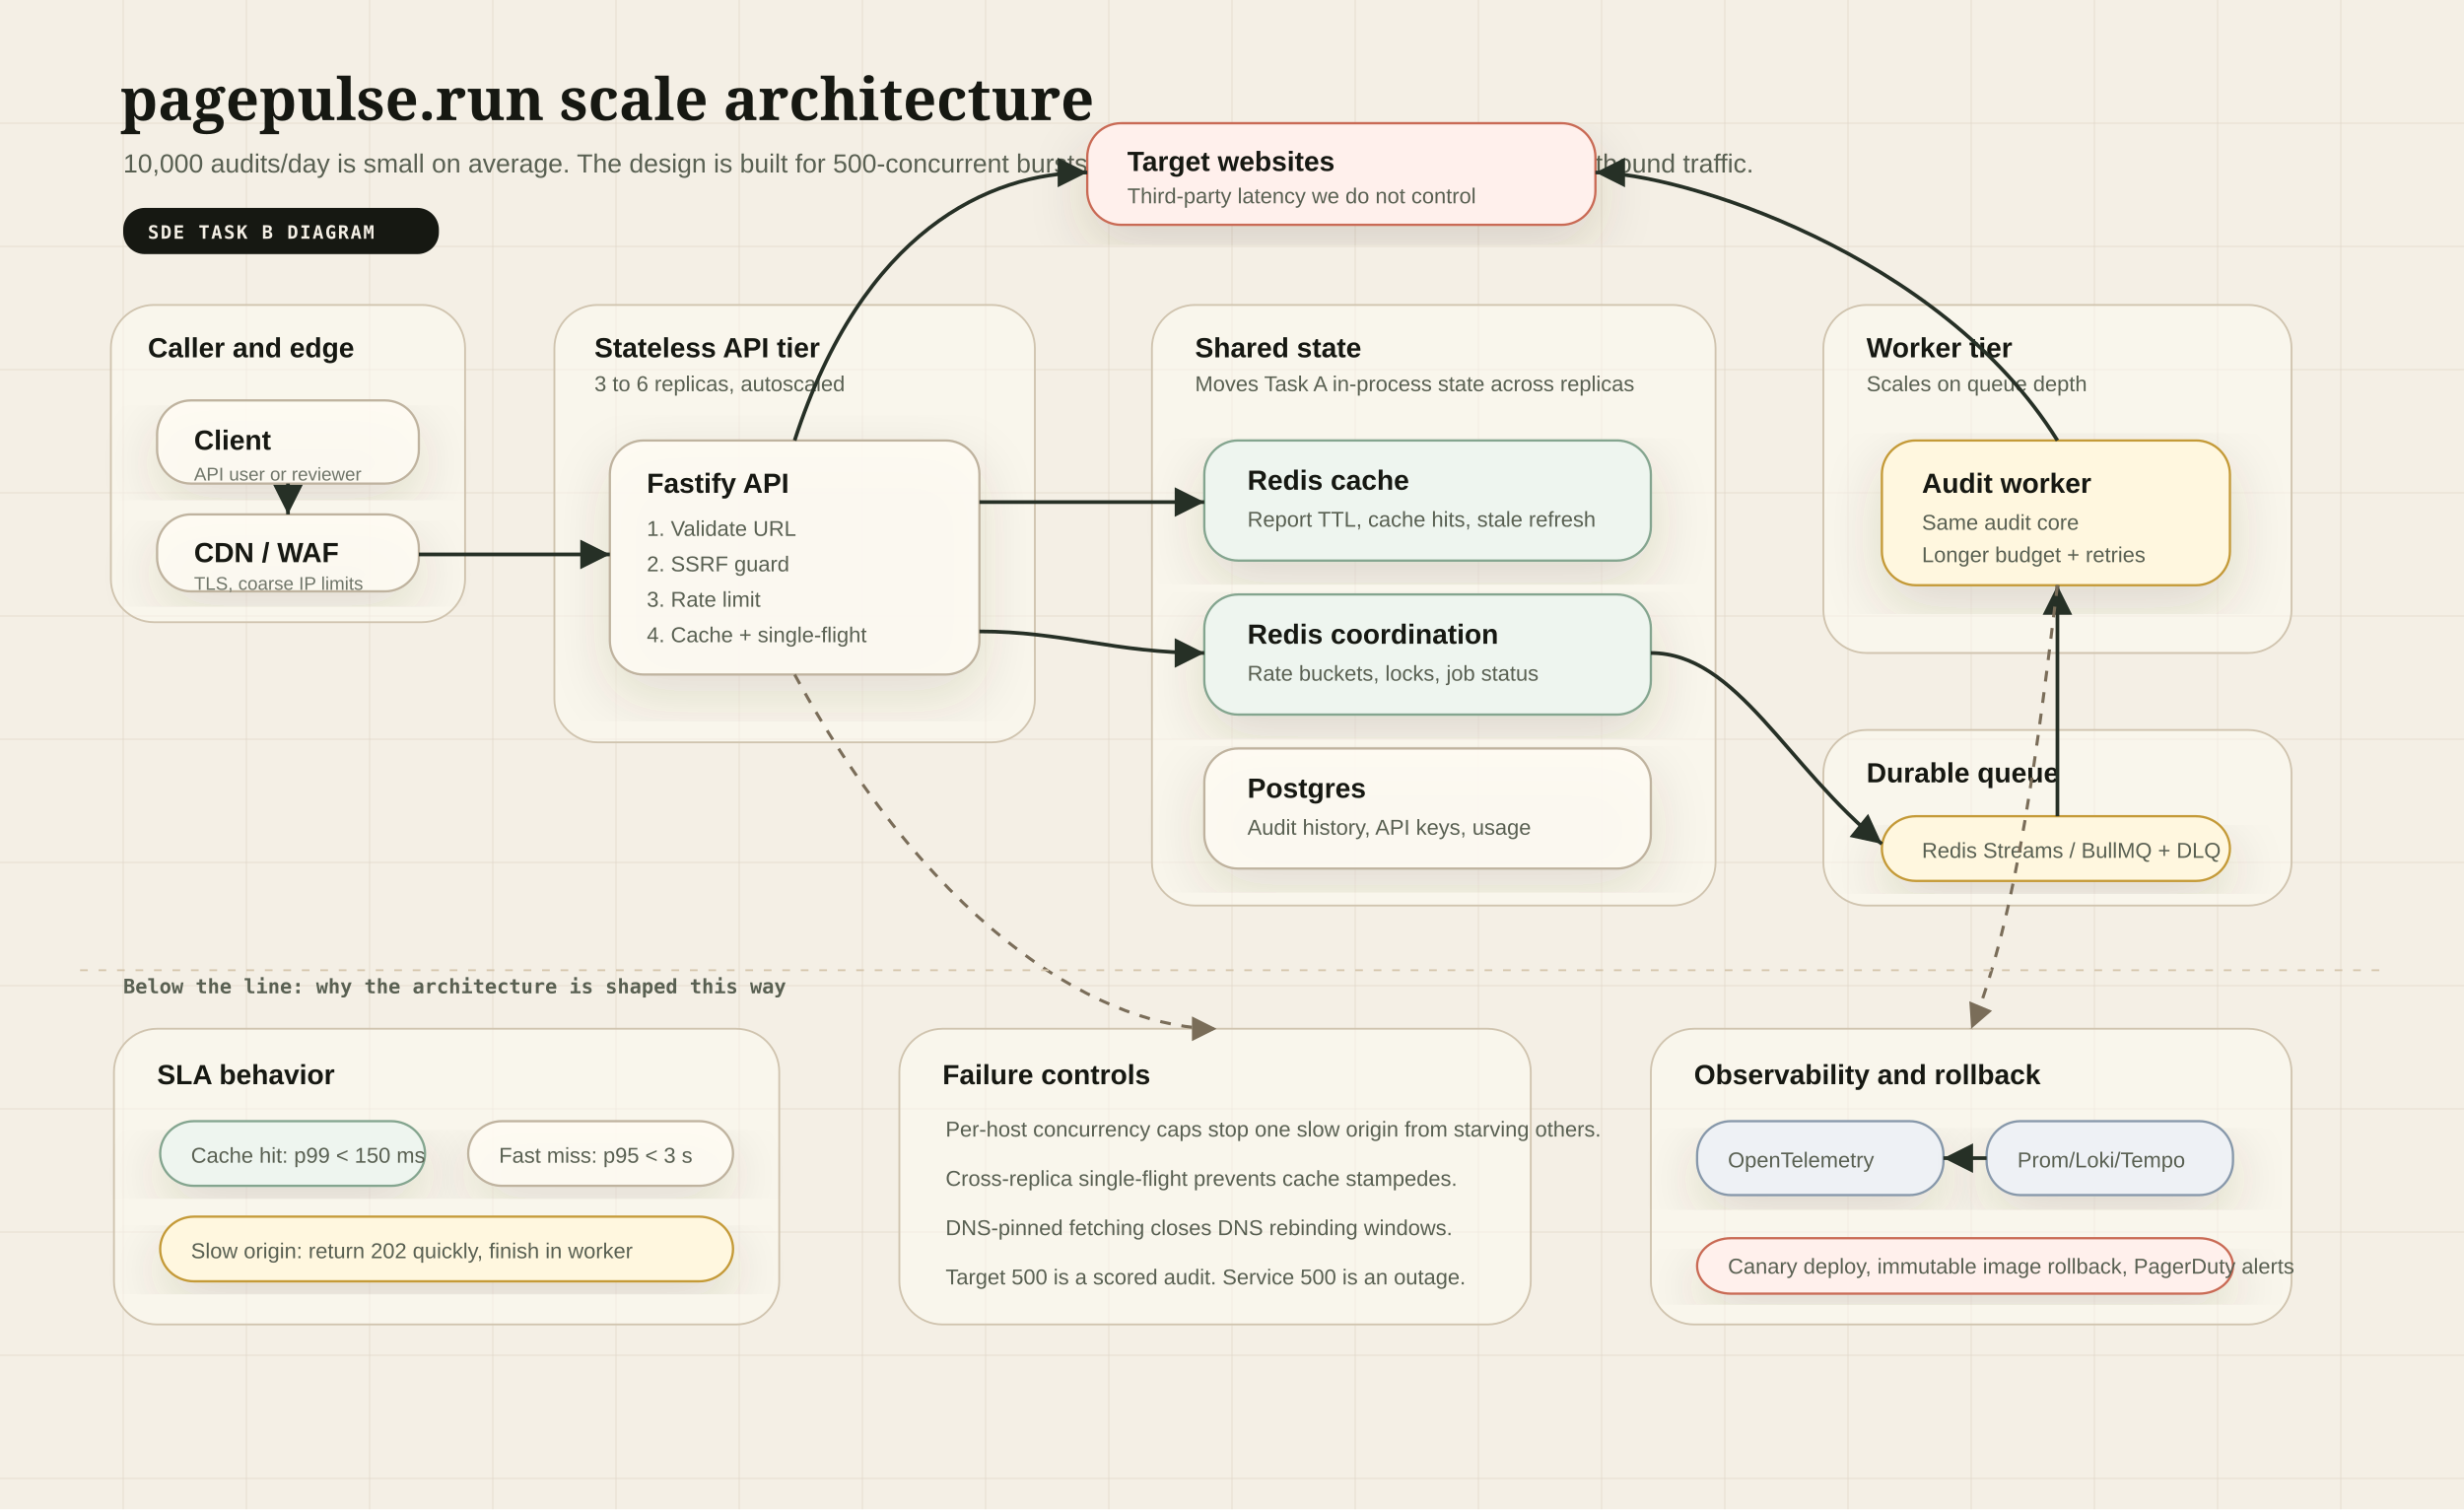
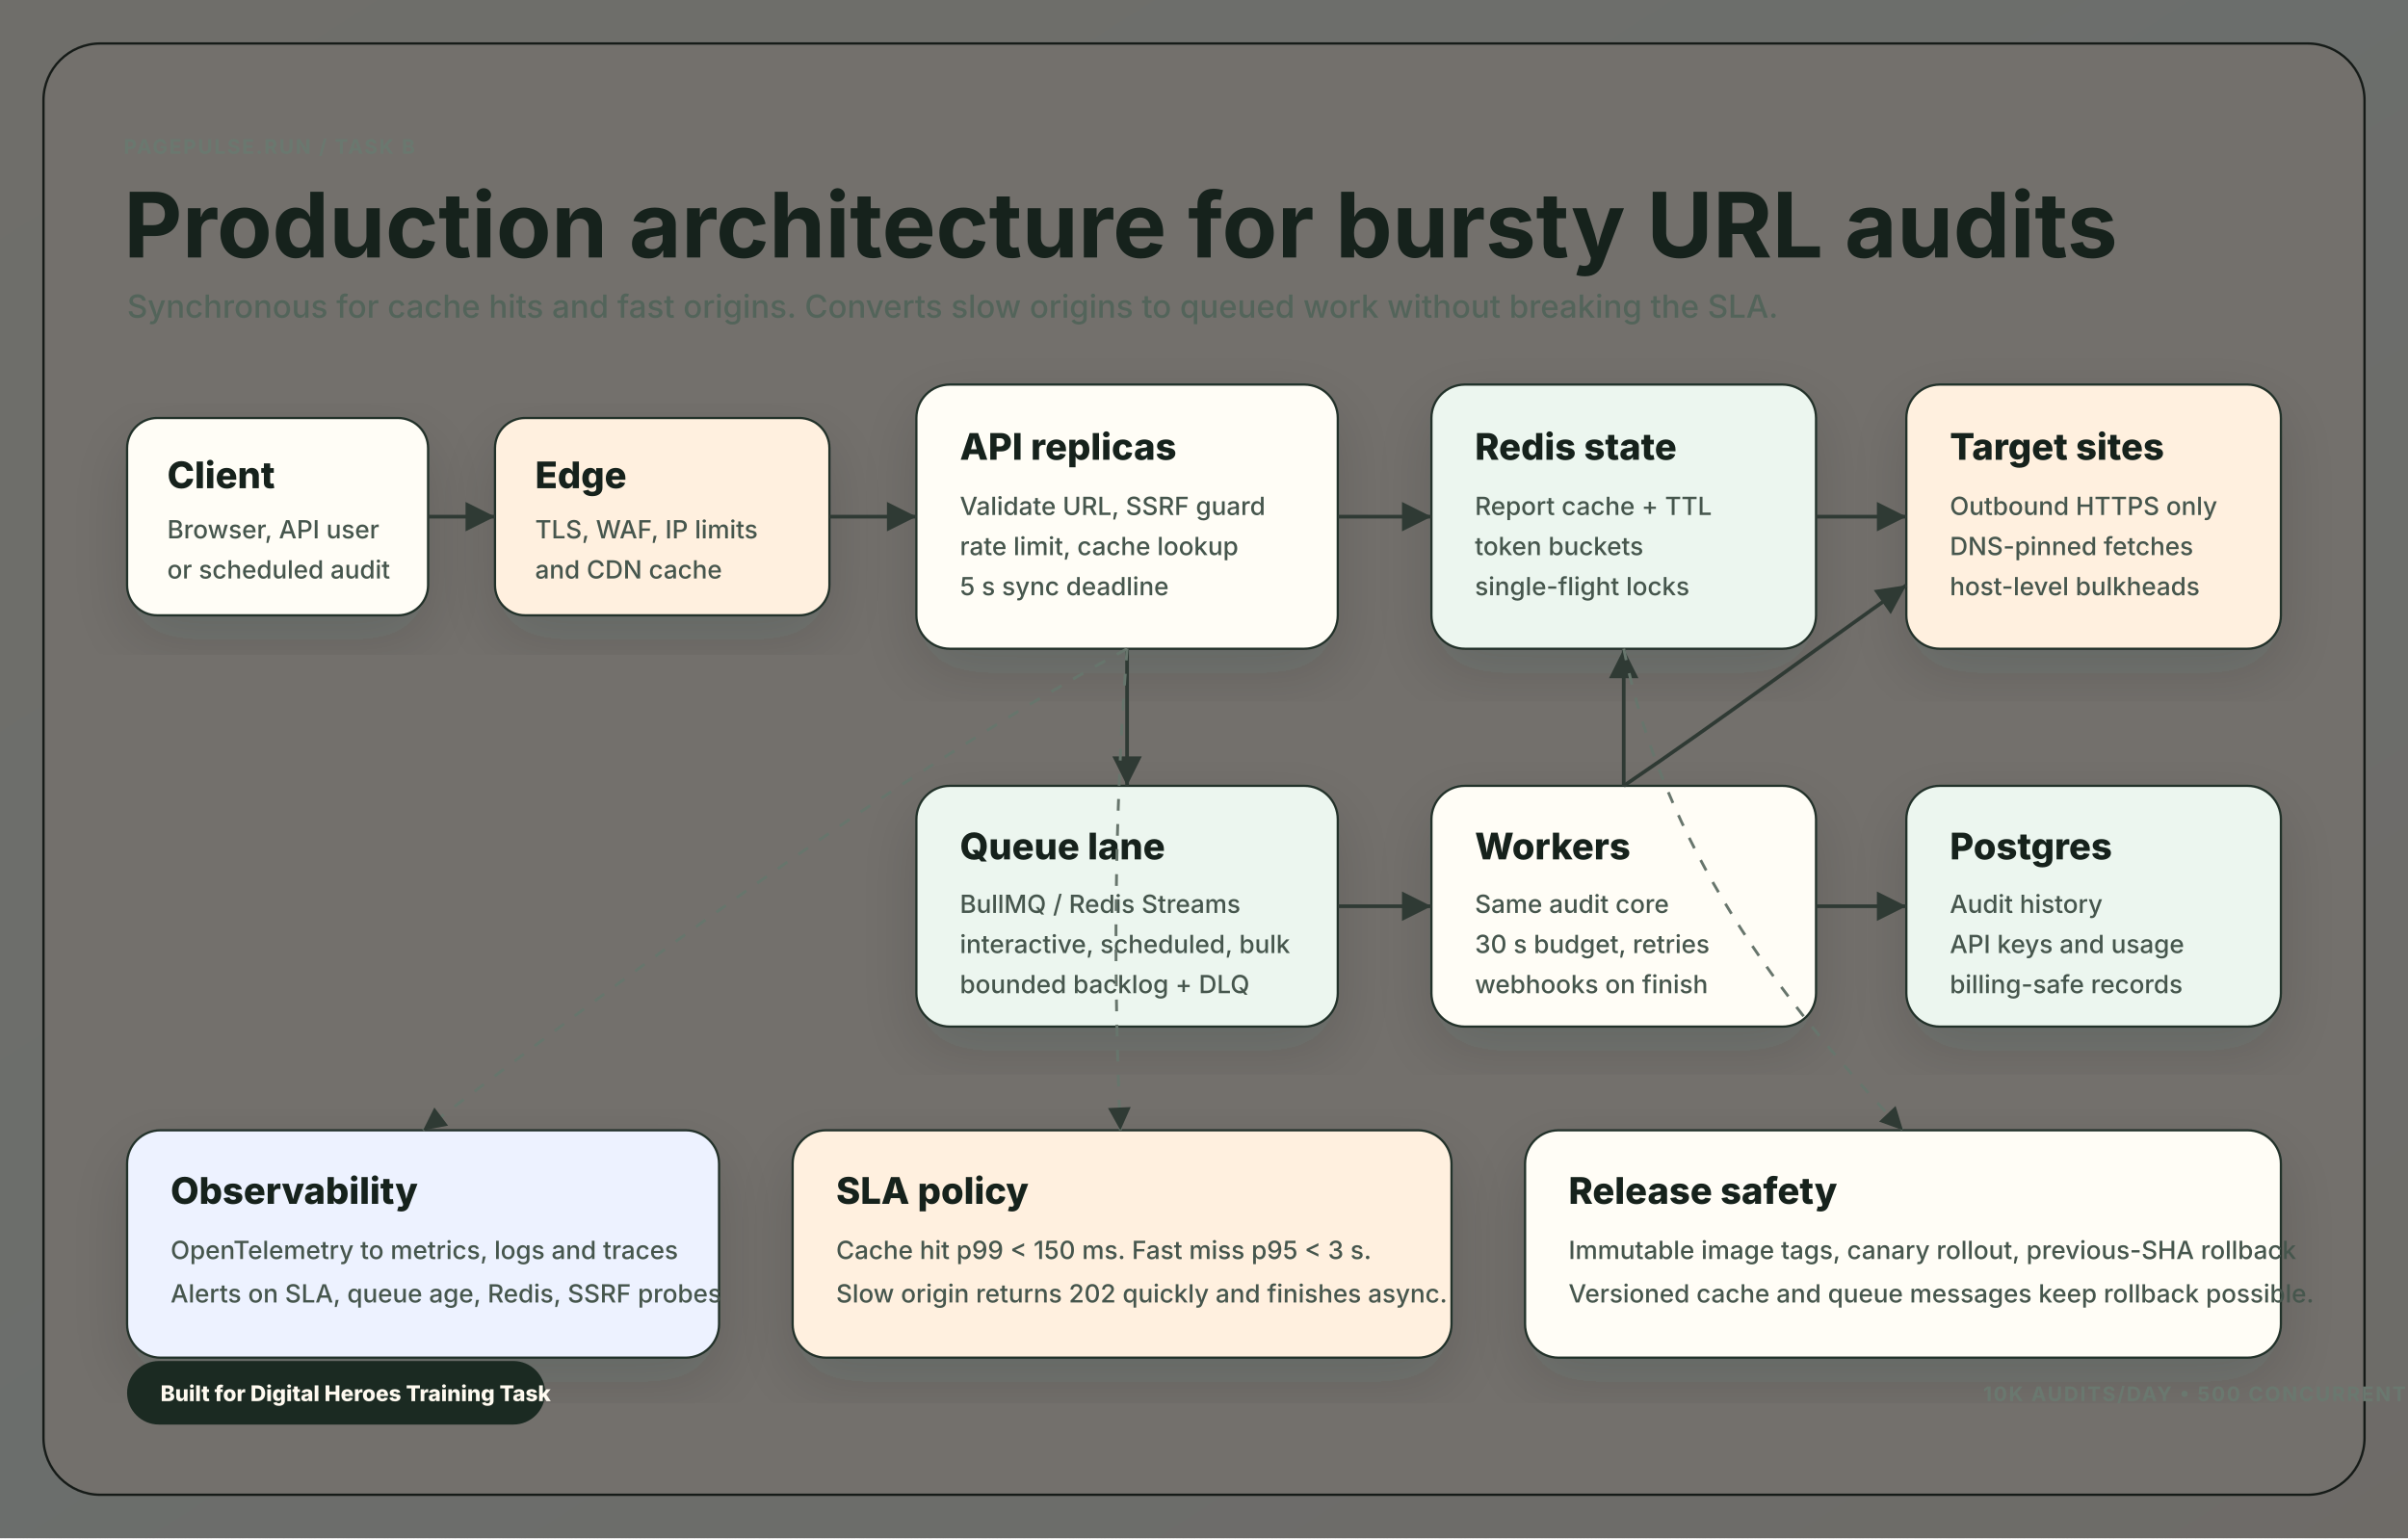
- <svg xmlns="http://www.w3.org/2000/svg" width="1600" height="980" viewBox="0 0 1600 980" role="img" aria-labelledby="title desc">
+ <svg xmlns="http://www.w3.org/2000/svg" width="1440" height="920" viewBox="0 0 1440 920" role="img" aria-labelledby="title desc">
  <defs>
-     <marker id="arrow" markerWidth="12" markerHeight="12" refX="10" refY="6" orient="auto" markerUnits="strokeWidth">
-       <path d="M2,2 L10,6 L2,10 Z" fill="#263026" />
+     <linearGradient id="bg" x1="0" y1="0" x2="1" y2="1">
+       <stop offset="0" stop-color="#f7f3ea" />
+       <stop offset="0.48" stop-color="#eef3ef" />
+       <stop offset="1" stop-color="#f3eee5" />
+     </linearGradient>
+     <filter id="grain" x="-20%" y="-20%" width="140%" height="140%">
+       <feTurbulence type="fractalNoise" baseFrequency="0.9" numOctaves="2" seed="11" result="noise" />
+       <feColorMatrix in="noise" type="saturate" values="0" />
+       <feComponentTransfer>
+         <feFuncA type="table" tableValues="0 0.08" />
+       </feComponentTransfer>
+       <feBlend in="SourceGraphic" mode="multiply" />
+     </filter>
+     <filter id="softShadow" x="-20%" y="-20%" width="140%" height="140%">
+       <feDropShadow dx="0" dy="14" stdDeviation="18" flood-color="#1f2a24" flood-opacity="0.14" />
+     </filter>
+     <marker id="arrow" markerWidth="12" markerHeight="12" refX="10" refY="6" orient="auto">
+       <path d="M2 2 L10 6 L2 10 Z" fill="#2f3a34" />
    </marker>
-     <marker id="softArrow" markerWidth="12" markerHeight="12" refX="10" refY="6" orient="auto" markerUnits="strokeWidth">
-       <path d="M2,2 L10,6 L2,10 Z" fill="#7a6d59" />
-     </marker>
-     <filter id="shadow" x="-20%" y="-20%" width="140%" height="140%">
-       <feDropShadow dx="0" dy="14" stdDeviation="18" flood-color="#4c3e26" flood-opacity="0.16" />
-     </filter>
    <style>
-       .bg { fill: #f4efe5; }
-       .grid { stroke: #d7cbb8; stroke-width: 1; opacity: 0.38; }
-       .panel { fill: rgba(255,252,244,0.84); stroke: #bfb39f; stroke-width: 1.5; rx: 22; filter: url(#shadow); }
-       .group { fill: rgba(255,252,244,0.48); stroke: #d0c4af; stroke-width: 1.2; rx: 28; }
-       .state { fill: #eef5ef; stroke: #84a58f; }
-       .queue { fill: #fff7df; stroke: #c49a38; }
-       .danger { fill: #fff0ec; stroke: #c96b55; }
-       .obs { fill: #eef1f5; stroke: #8798aa; }
-       .title { font: 700 38px Georgia, serif; fill: #161812; }
-       .subtitle { font: 500 17px Arial, sans-serif; fill: #596052; }
-       .label { font: 700 18px Arial, sans-serif; fill: #161812; }
-       .small { font: 500 14px Arial, sans-serif; fill: #596052; }
-       .tiny { font: 500 12px Arial, sans-serif; fill: #6f7569; }
-       .mono { font: 600 13px Consolas, monospace; fill: #596052; }
-       .accent { fill: #b93a2f; }
-       .arrow { stroke: #263026; stroke-width: 2.4; fill: none; marker-end: url(#arrow); }
-       .softArrow { stroke: #7a6d59; stroke-width: 2; fill: none; stroke-dasharray: 7 7; marker-end: url(#softArrow); }
-       .lane { stroke: #d6c7ae; stroke-width: 1.2; stroke-dasharray: 5 7; }
-       .badge { fill: #161812; rx: 14; }
-       .badgeText { font: 700 12px Consolas, monospace; fill: #f4efe5; letter-spacing: 1px; }
+       .bg { fill: url(#bg); }
+       .frame { fill: #fffaf0; stroke: #24312a; stroke-width: 1.4; }
+       .card { fill: #fffdf6; stroke: #24312a; stroke-width: 1.35; filter: url(#softShadow); }
+       .state { fill: #ecf6ef; }
+       .risk { fill: #fff0df; }
+       .obs { fill: #edf2ff; }
+       .title { font: 700 54px Inter, ui-sans-serif, system-ui, -apple-system, Segoe UI, Arial; fill: #16221c; letter-spacing: 0; }
+       .subtitle { font: 500 19px Inter, ui-sans-serif, system-ui, -apple-system, Segoe UI, Arial; fill: #53645a; letter-spacing: 0; }
+       .label { font: 800 22px Inter, ui-sans-serif, system-ui, -apple-system, Segoe UI, Arial; fill: #16221c; letter-spacing: 0; }
+       .small { font: 500 15px Inter, ui-sans-serif, system-ui, -apple-system, Segoe UI, Arial; fill: #46564d; letter-spacing: 0; }
+       .tiny { font: 700 12px Inter, ui-sans-serif, system-ui, -apple-system, Segoe UI, Arial; fill: #6a786f; letter-spacing: 1px; }
+       .num { font: 800 18px Inter, ui-sans-serif, system-ui, -apple-system, Segoe UI, Arial; fill: #16221c; }
+       .line { fill: none; stroke: #2f3a34; stroke-width: 2.2; marker-end: url(#arrow); }
+       .softLine { fill: none; stroke: #67756c; stroke-width: 1.7; stroke-dasharray: 7 8; marker-end: url(#arrow); }
+       .badge { fill: #1b2a22; }
+       .badgeText { font: 800 13px Inter, ui-sans-serif, system-ui, -apple-system, Segoe UI, Arial; fill: #fffaf0; letter-spacing: 0; }
    </style>
  </defs>
-   <rect class="bg" width="1600" height="980" />
-   <g opacity="0.8">
-     <path class="grid" d="M80 0 V980 M160 0 V980 M240 0 V980 M320 0 V980 M400 0 V980 M480 0 V980 M560 0 V980 M640 0 V980 M720 0 V980 M800 0 V980 M880 0 V980 M960 0 V980 M1040 0 V980 M1120 0 V980 M1200 0 V980 M1280 0 V980 M1360 0 V980 M1440 0 V980 M1520 0 V980" />
-     <path class="grid" d="M0 80 H1600 M0 160 H1600 M0 240 H1600 M0 320 H1600 M0 400 H1600 M0 480 H1600 M0 560 H1600 M0 640 H1600 M0 720 H1600 M0 800 H1600 M0 880 H1600 M0 960 H1600" />
+   <rect class="bg" width="1440" height="920" />
+   <rect x="26" y="26" width="1388" height="868" rx="34" class="frame" opacity="0.94" />
+   <rect width="1440" height="920" filter="url(#grain)" opacity="0.55" />
+   <text x="74" y="92" class="tiny">PAGEPULSE.RUN / TASK B</text>
+   <text x="74" y="154" class="title">Production architecture for bursty URL audits</text>
+   <text x="76" y="190" class="subtitle">Synchronous for cache hits and fast origins. Converts slow origins to queued work without breaking the SLA.</text>
+   <g transform="translate(76 250)">
+     <rect width="180" height="118" rx="18" class="card" />
+     <text x="24" y="42" class="label">Client</text>
+     <text x="24" y="72" class="small">Browser, API user</text>
+     <text x="24" y="96" class="small">or scheduled audit</text>
  </g>
-   <text x="78" y="78" class="title">pagepulse.run scale architecture</text>
-   <text x="80" y="112" class="subtitle">10,000 audits/day is small on average. The design is built for 500-concurrent bursts, slow third-party origins, and abuse-safe outbound traffic.</text>
-   <rect x="80" y="135" width="205" height="30" class="badge" />
-   <text x="96" y="155" class="badgeText">SDE TASK B DIAGRAM</text>
-   <rect x="72" y="198" width="230" height="206" class="group" />
-   <text x="96" y="232" class="label">Caller and edge</text>
-   <rect x="102" y="260" width="170" height="54" class="panel" />
-   <text x="126" y="292" class="label">Client</text>
-   <text x="126" y="312" class="tiny">API user or reviewer</text>
-   <rect x="102" y="334" width="170" height="50" class="panel" />
-   <text x="126" y="365" class="label">CDN / WAF</text>
-   <text x="126" y="383" class="tiny">TLS, coarse IP limits</text>
-   <rect x="360" y="198" width="312" height="284" class="group" />
-   <text x="386" y="232" class="label">Stateless API tier</text>
-   <text x="386" y="254" class="small">3 to 6 replicas, autoscaled</text>
-   <rect x="396" y="286" width="240" height="152" class="panel" />
-   <text x="420" y="320" class="label">Fastify API</text>
-   <text x="420" y="348" class="small">1. Validate URL</text>
-   <text x="420" y="371" class="small">2. SSRF guard</text>
-   <text x="420" y="394" class="small">3. Rate limit</text>
-   <text x="420" y="417" class="small">4. Cache + single-flight</text>
-   <rect x="748" y="198" width="366" height="390" class="group" />
-   <text x="776" y="232" class="label">Shared state</text>
-   <text x="776" y="254" class="small">Moves Task A in-process state across replicas</text>
-   <rect x="782" y="286" width="290" height="78" class="panel state" />
-   <text x="810" y="318" class="label">Redis cache</text>
-   <text x="810" y="342" class="small">Report TTL, cache hits, stale refresh</text>
-   <rect x="782" y="386" width="290" height="78" class="panel state" />
-   <text x="810" y="418" class="label">Redis coordination</text>
-   <text x="810" y="442" class="small">Rate buckets, locks, job status</text>
-   <rect x="782" y="486" width="290" height="78" class="panel" />
-   <text x="810" y="518" class="label">Postgres</text>
-   <text x="810" y="542" class="small">Audit history, API keys, usage</text>
-   <rect x="1184" y="198" width="304" height="226" class="group" />
-   <text x="1212" y="232" class="label">Worker tier</text>
-   <text x="1212" y="254" class="small">Scales on queue depth</text>
-   <rect x="1222" y="286" width="226" height="94" class="panel queue" />
-   <text x="1248" y="320" class="label">Audit worker</text>
-   <text x="1248" y="344" class="small">Same audit core</text>
-   <text x="1248" y="365" class="small">Longer budget + retries</text>
-   <rect x="1184" y="474" width="304" height="114" class="group" />
-   <text x="1212" y="508" class="label">Durable queue</text>
-   <rect x="1222" y="530" width="226" height="42" class="panel queue" />
-   <text x="1248" y="557" class="small">Redis Streams / BullMQ + DLQ</text>
-   <rect x="74" y="668" width="432" height="192" class="group" />
-   <text x="102" y="704" class="label">SLA behavior</text>
-   <rect x="104" y="728" width="172" height="42" class="panel state" />
-   <text x="124" y="755" class="small">Cache hit: p99 &lt; 150 ms</text>
-   <rect x="304" y="728" width="172" height="42" class="panel" />
-   <text x="324" y="755" class="small">Fast miss: p95 &lt; 3 s</text>
-   <rect x="104" y="790" width="372" height="42" class="panel queue" />
-   <text x="124" y="817" class="small">Slow origin: return 202 quickly, finish in worker</text>
-   <rect x="584" y="668" width="410" height="192" class="group" />
-   <text x="612" y="704" class="label">Failure controls</text>
-   <text x="614" y="738" class="small">Per-host concurrency caps stop one slow origin from starving others.</text>
-   <text x="614" y="770" class="small">Cross-replica single-flight prevents cache stampedes.</text>
-   <text x="614" y="802" class="small">DNS-pinned fetching closes DNS rebinding windows.</text>
-   <text x="614" y="834" class="small">Target 500 is a scored audit. Service 500 is an outage.</text>
-   <rect x="1072" y="668" width="416" height="192" class="group" />
-   <text x="1100" y="704" class="label">Observability and rollback</text>
-   <rect x="1102" y="728" width="160" height="48" class="panel obs" />
-   <text x="1122" y="758" class="small">OpenTelemetry</text>
-   <rect x="1290" y="728" width="160" height="48" class="panel obs" />
-   <text x="1310" y="758" class="small">Prom/Loki/Tempo</text>
-   <rect x="1102" y="804" width="348" height="36" class="panel danger" />
-   <text x="1122" y="827" class="small">Canary deploy, immutable image rollback, PagerDuty alerts</text>
-   <rect x="706" y="80" width="330" height="66" class="panel danger" />
-   <text x="732" y="111" class="label">Target websites</text>
-   <text x="732" y="132" class="small">Third-party latency we do not control</text>
-   <path class="arrow" d="M187 314 V334" />
-   <path class="arrow" d="M272 360 C320 360,342 360,396 360" />
-   <path class="arrow" d="M636 326 C690 326,724 326,782 326" />
-   <path class="arrow" d="M636 410 C690 410,724 424,782 424" />
-   <path class="arrow" d="M1072 424 C1128 424,1160 498,1222 548" />
-   <path class="arrow" d="M1336 530 V380" />
-   <path class="arrow" d="M1336 286 C1260 164,1090 112,1036 112" />
-   <path class="arrow" d="M516 286 C560 150,642 112,706 112" />
-   <path class="arrow" d="M1290 752 H1262" />
-   <path class="softArrow" d="M516 438 C610 610,720 668,790 668" />
-   <path class="softArrow" d="M1336 380 C1324 478,1310 596,1280 668" />
-   <line x1="52" y1="630" x2="1548" y2="630" class="lane" />
-   <text x="80" y="645" class="mono">Below the line: why the architecture is shaped this way</text>
+   <g transform="translate(296 250)">
+     <rect width="200" height="118" rx="18" class="card risk" />
+     <text x="24" y="42" class="label">Edge</text>
+     <text x="24" y="72" class="small">TLS, WAF, IP limits</text>
+     <text x="24" y="96" class="small">and CDN cache</text>
+   </g>
+   <g transform="translate(548 230)">
+     <rect width="252" height="158" rx="20" class="card" />
+     <text x="26" y="45" class="label">API replicas</text>
+     <text x="26" y="78" class="small">Validate URL, SSRF guard</text>
+     <text x="26" y="102" class="small">rate limit, cache lookup</text>
+     <text x="26" y="126" class="small">5 s sync deadline</text>
+   </g>
+   <g transform="translate(856 230)">
+     <rect width="230" height="158" rx="20" class="card state" />
+     <text x="26" y="45" class="label">Redis state</text>
+     <text x="26" y="78" class="small">Report cache + TTL</text>
+     <text x="26" y="102" class="small">token buckets</text>
+     <text x="26" y="126" class="small">single-flight locks</text>
+   </g>
+   <g transform="translate(1140 230)">
+     <rect width="224" height="158" rx="20" class="card risk" />
+     <text x="26" y="45" class="label">Target sites</text>
+     <text x="26" y="78" class="small">Outbound HTTPS only</text>
+     <text x="26" y="102" class="small">DNS-pinned fetches</text>
+     <text x="26" y="126" class="small">host-level bulkheads</text>
+   </g>
+   <path class="line" d="M256 309 H296" />
+   <path class="line" d="M496 309 H548" />
+   <path class="line" d="M800 309 H856" />
+   <path class="line" d="M1086 309 H1140" />
+   <g transform="translate(548 470)">
+     <rect width="252" height="144" rx="20" class="card state" />
+     <text x="26" y="44" class="label">Queue lane</text>
+     <text x="26" y="76" class="small">BullMQ / Redis Streams</text>
+     <text x="26" y="100" class="small">interactive, scheduled, bulk</text>
+     <text x="26" y="124" class="small">bounded backlog + DLQ</text>
+   </g>
+   <g transform="translate(856 470)">
+     <rect width="230" height="144" rx="20" class="card" />
+     <text x="26" y="44" class="label">Workers</text>
+     <text x="26" y="76" class="small">Same audit core</text>
+     <text x="26" y="100" class="small">30 s budget, retries</text>
+     <text x="26" y="124" class="small">webhooks on finish</text>
+   </g>
+   <g transform="translate(1140 470)">
+     <rect width="224" height="144" rx="20" class="card state" />
+     <text x="26" y="44" class="label">Postgres</text>
+     <text x="26" y="76" class="small">Audit history</text>
+     <text x="26" y="100" class="small">API keys and usage</text>
+     <text x="26" y="124" class="small">billing-safe records</text>
+   </g>
+   <path class="line" d="M674 388 V470" />
+   <path class="line" d="M800 542 H856" />
+   <path class="line" d="M1086 542 H1140" />
+   <path class="line" d="M971 470 V388" />
+   <path class="line" d="M971 470 C1030 430 1086 388 1140 350" />
+   <g transform="translate(76 676)">
+     <rect width="354" height="136" rx="20" class="card obs" />
+     <text x="26" y="44" class="label">Observability</text>
+     <text x="26" y="77" class="small">OpenTelemetry to metrics, logs and traces</text>
+     <text x="26" y="103" class="small">Alerts on SLA, queue age, Redis, SSRF probes</text>
+   </g>
+   <g transform="translate(474 676)">
+     <rect width="394" height="136" rx="20" class="card risk" />
+     <text x="26" y="44" class="label">SLA policy</text>
+     <text x="26" y="77" class="small">Cache hit p99 &lt; 150 ms. Fast miss p95 &lt; 3 s.</text>
+     <text x="26" y="103" class="small">Slow origin returns 202 quickly and finishes async.</text>
+   </g>
+   <g transform="translate(912 676)">
+     <rect width="452" height="136" rx="20" class="card" />
+     <text x="26" y="44" class="label">Release safety</text>
+     <text x="26" y="77" class="small">Immutable image tags, canary rollout, previous-SHA rollback</text>
+     <text x="26" y="103" class="small">Versioned cache and queue messages keep rollback possible.</text>
+   </g>
+   <path class="softLine" d="M674 388 C520 472 364 592 253 676" />
+   <path class="softLine" d="M674 388 C666 492 666 588 670 676" />
+   <path class="softLine" d="M971 388 C995 506 1064 598 1138 676" />
+   <g transform="translate(76 842)">
+     <rect class="badge" x="0" y="-28" width="250" height="38" rx="19" />
+     <text x="20" y="-4" class="badgeText">Built for Digital Heroes Training Task</text>
+     <text x="1110" y="-4" class="tiny">10K AUDITS/DAY • 500 CONCURRENT BURST • CUSTOMER-FACING SLA</text>
+   </g>
</svg>
